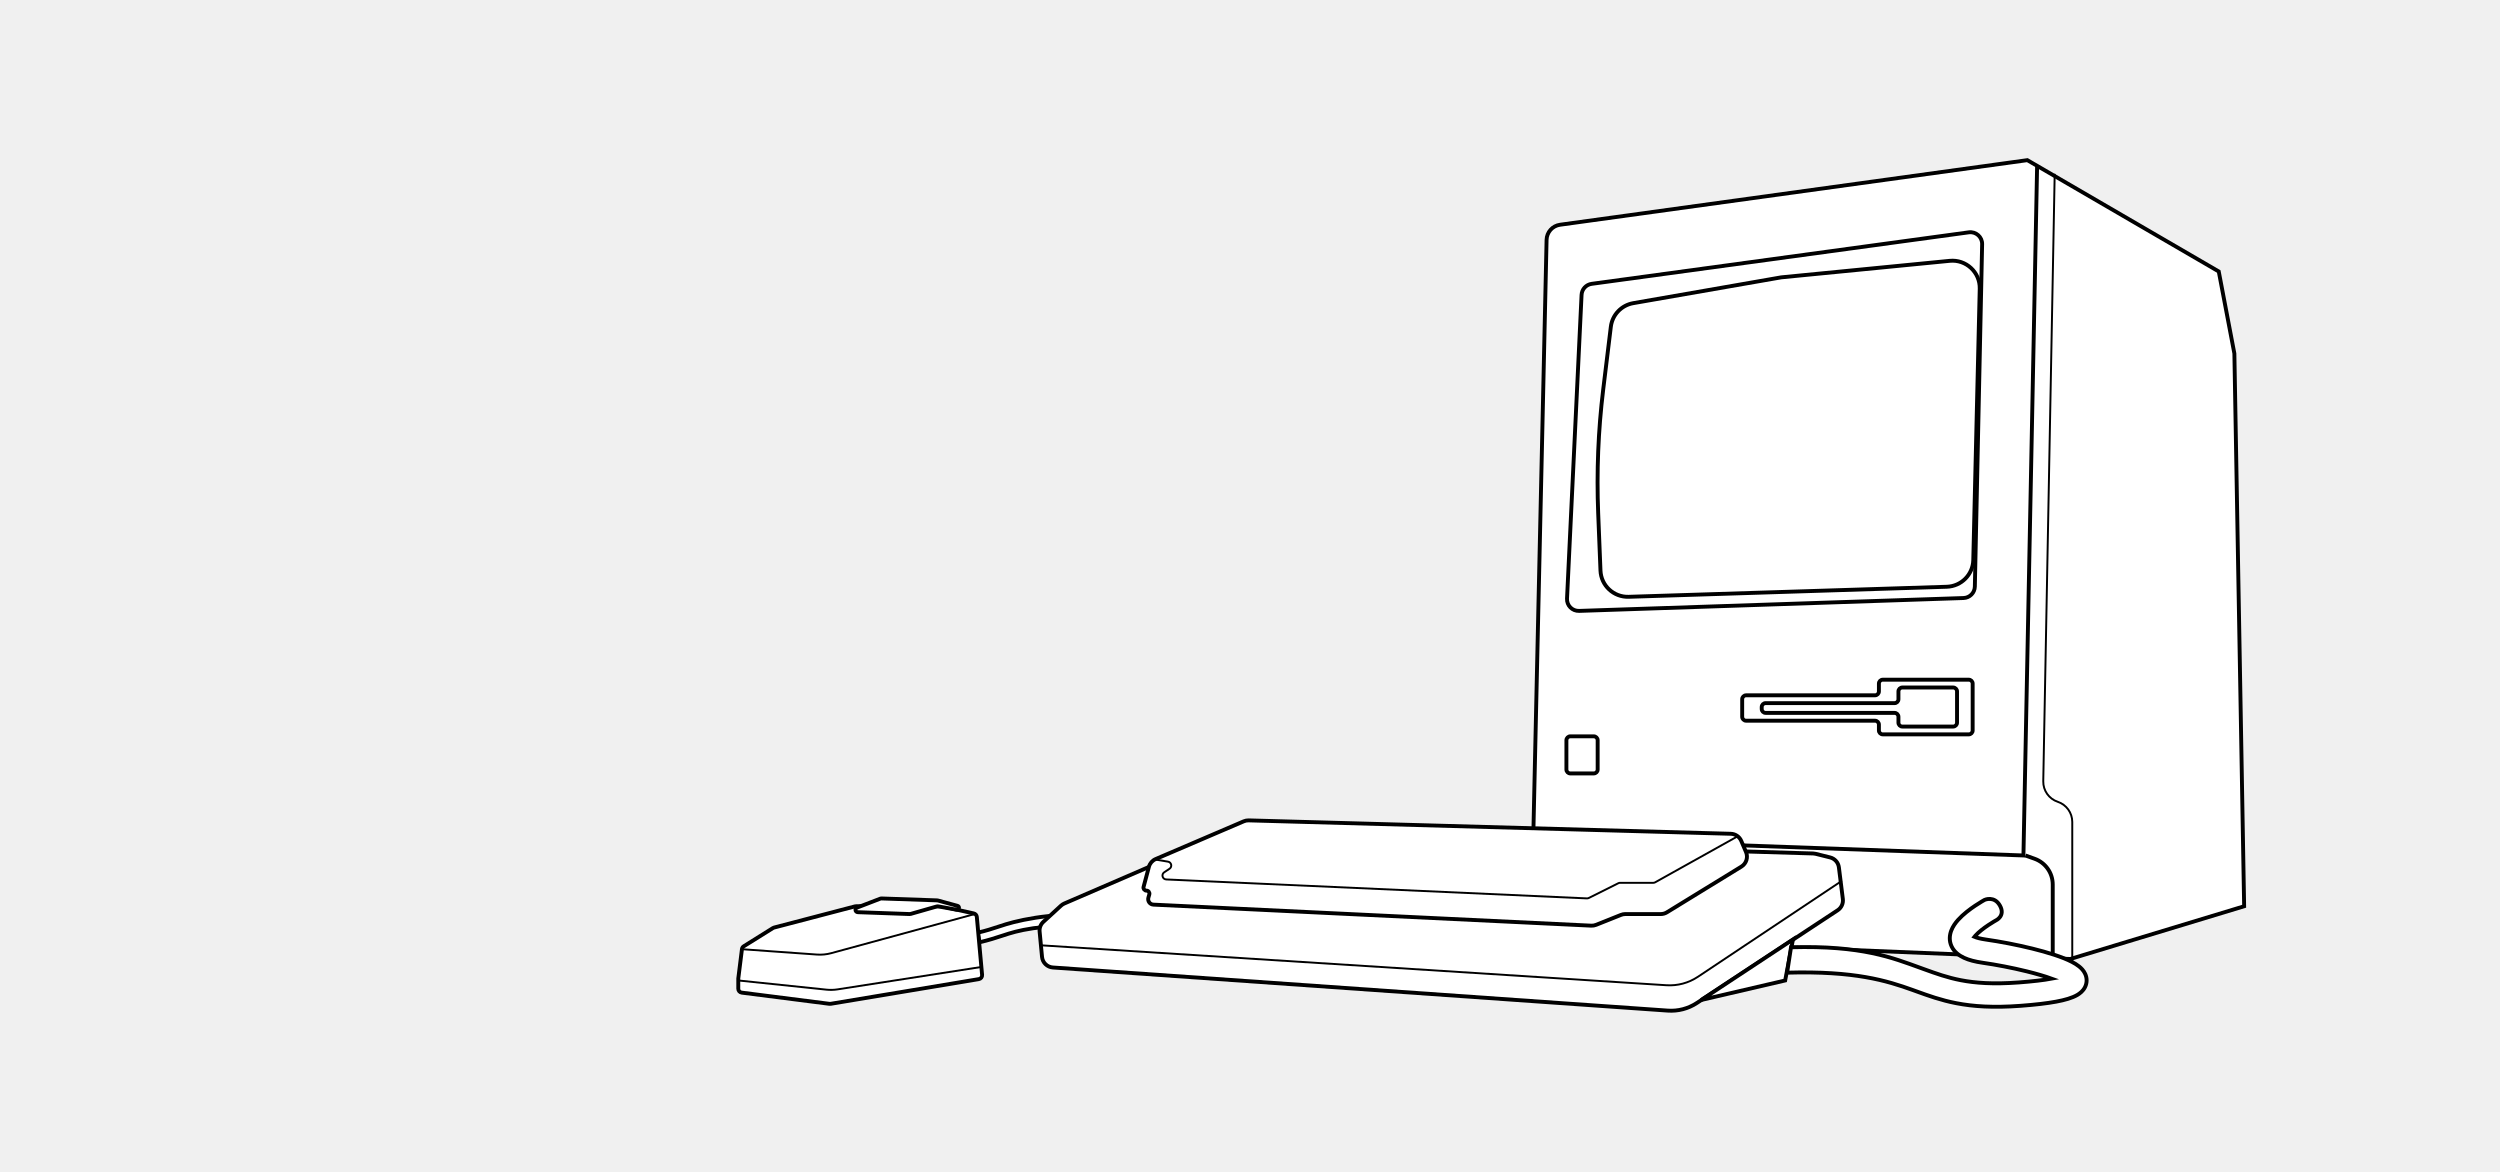
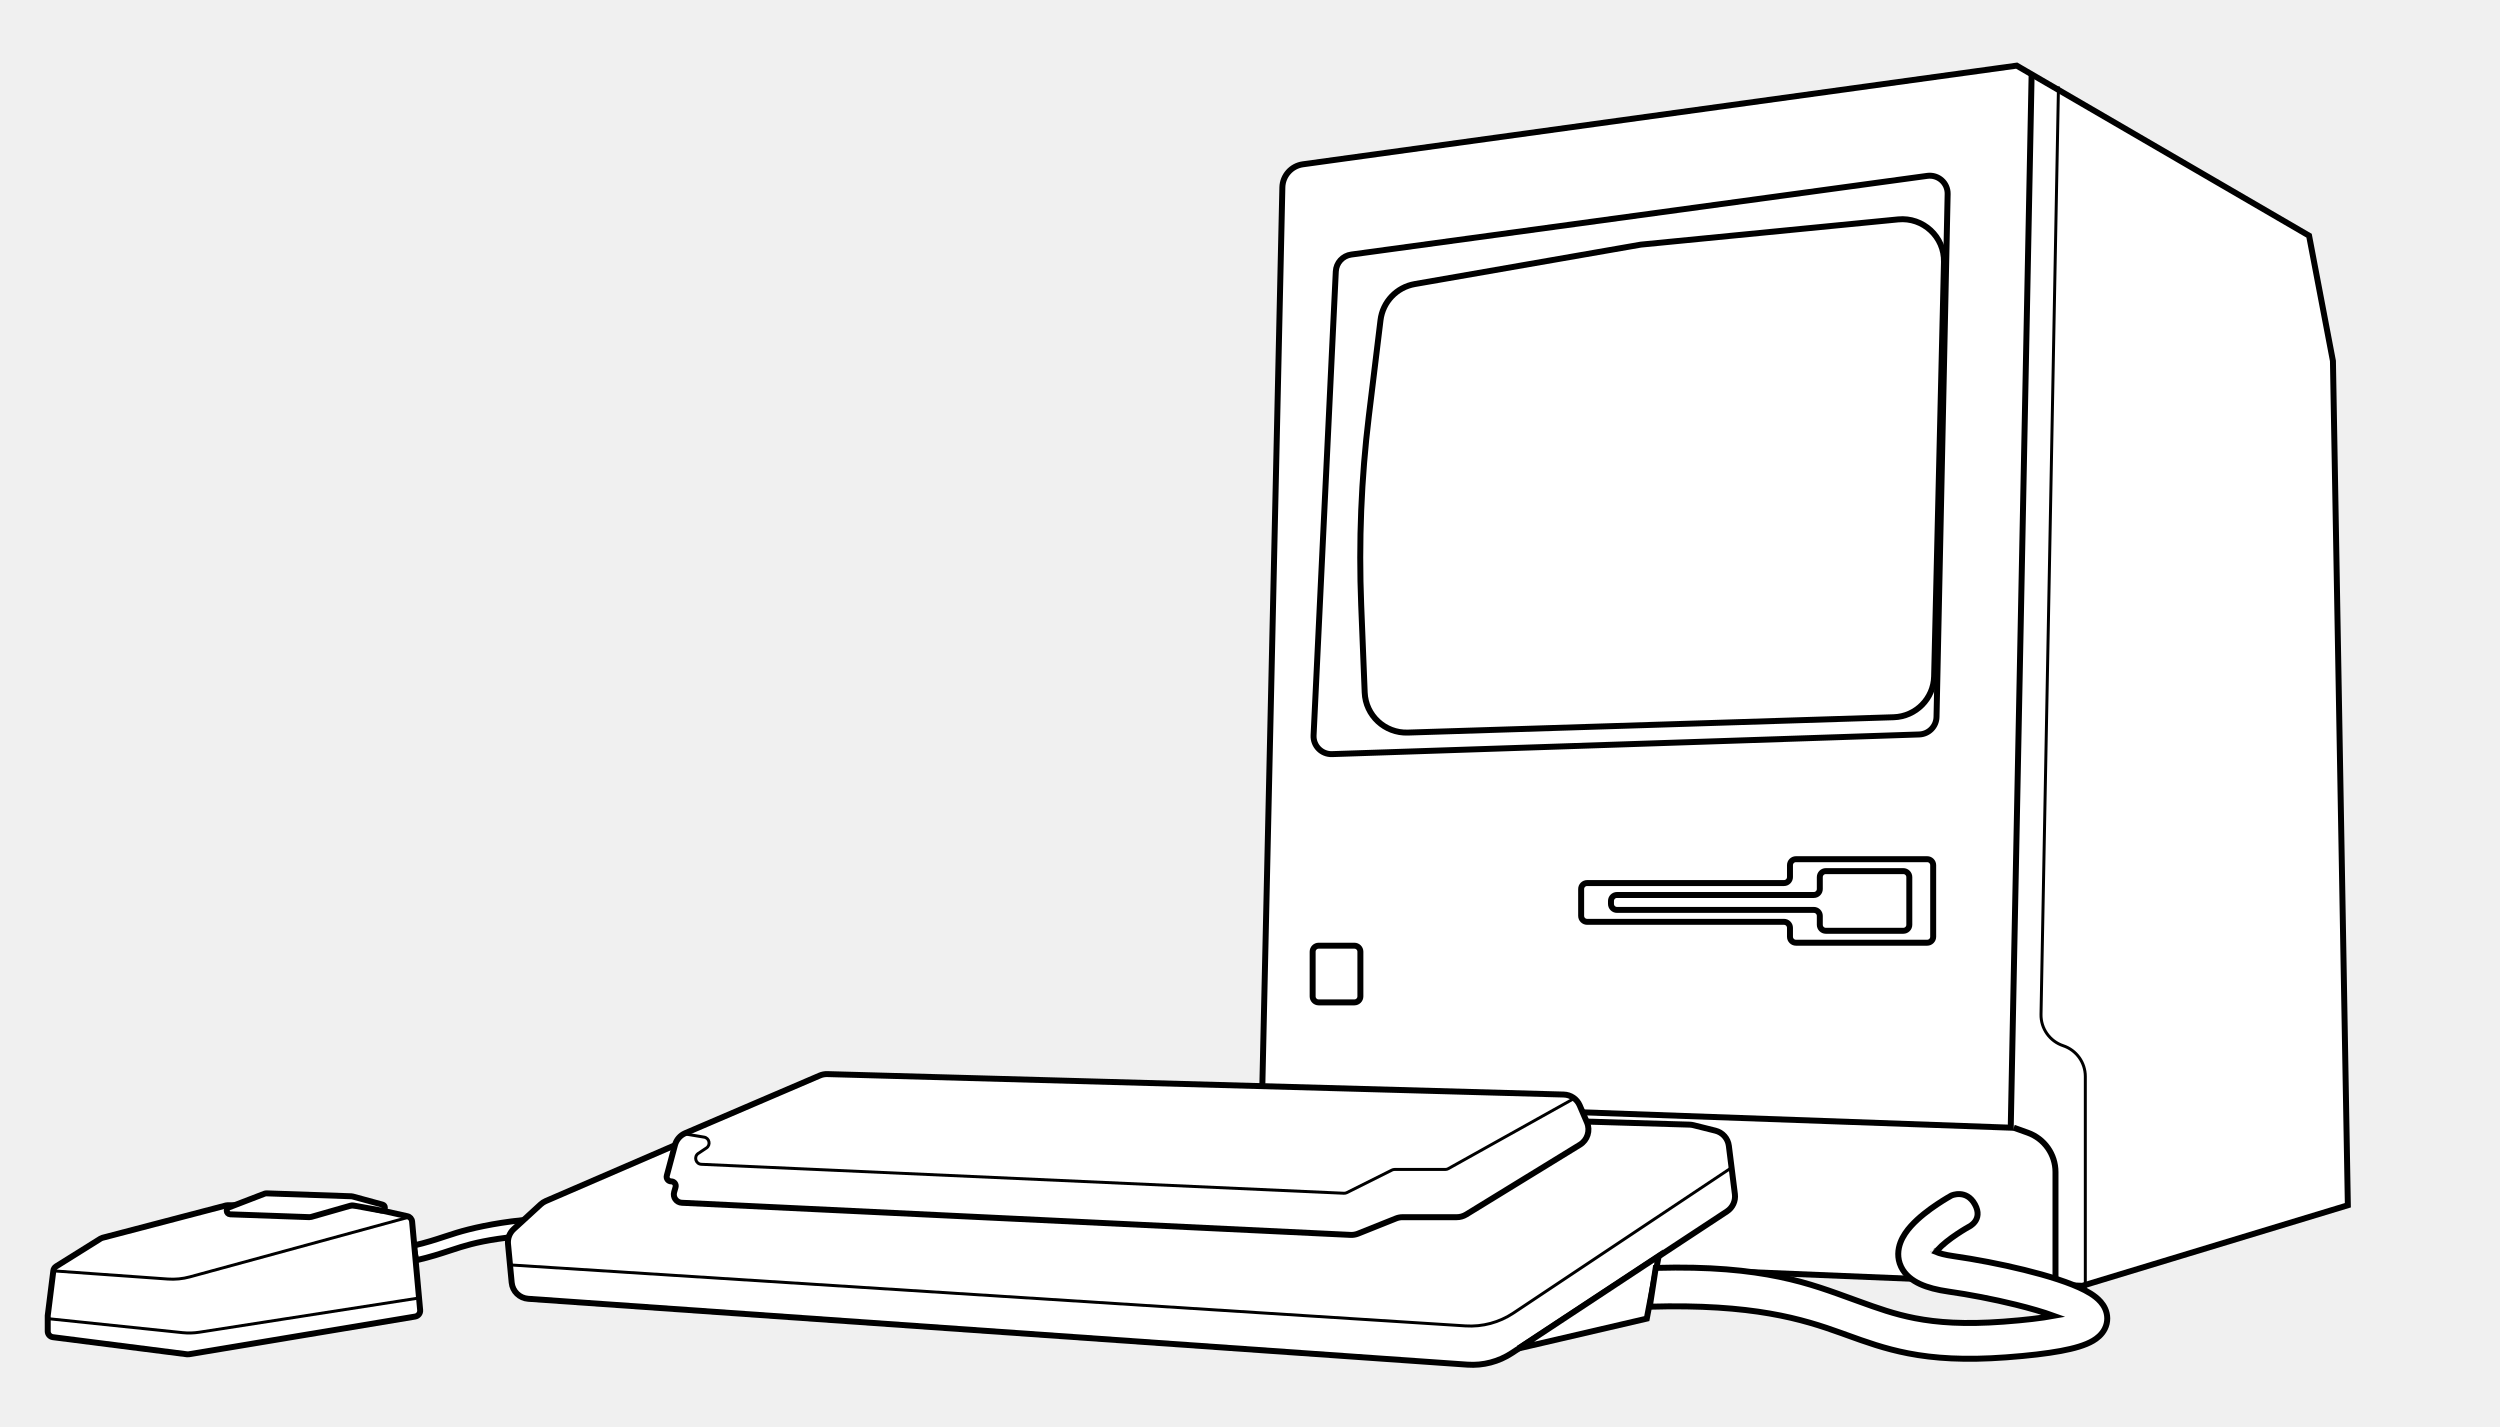
- <svg xmlns="http://www.w3.org/2000/svg" width="640" height="300" viewBox="0 0 640 300" fill="none">
-   <path fill-rule="evenodd" clip-rule="evenodd" d="M256.402 239.599C254.839 240.114 253.144 240.673 250.781 241.218L250.219 238.782C252.464 238.264 253.997 237.758 255.522 237.255C256.168 237.042 256.813 236.83 257.51 236.617C259.843 235.904 263.678 235.008 268.5 234.5L267.631 237.243C262.953 237.736 260.407 238.346 258.24 239.008C257.626 239.196 257.024 239.394 256.402 239.599Z" fill="white" stroke="black" />
-   <path d="M572 90.5L574.5 232L530 245.5L420.5 241L415 215H392.5L395.924 61.407C395.968 59.443 397.43 57.802 399.375 57.533L519 41L568 69.5L572 90.5Z" fill="white" stroke="black" />
-   <path d="M401 197V189.5C401 188.948 401.448 188.5 402 188.5H408C408.552 188.5 409 188.948 409 189.5V197C409 197.552 408.552 198 408 198H402C401.448 198 401 197.552 401 197Z" fill="white" stroke="black" />
-   <path d="M521.5 42.5L518 219L392.5 214.5" stroke="black" />
-   <path d="M526 44.5L523.075 200.009C523.03 202.383 524.534 204.511 526.787 205.262V205.262C529.004 206.001 530.5 208.077 530.5 210.414V246" stroke="black" stroke-width="0.5" />
-   <path d="M401.156 153.249L404.881 75.491C404.95 74.047 406.039 72.858 407.471 72.662L504.02 59.475C505.847 59.226 507.465 60.668 507.425 62.511L505.56 150.161C505.527 151.753 504.254 153.042 502.662 153.095L404.253 156.391C402.501 156.45 401.072 155 401.156 153.249Z" fill="white" stroke="black" />
-   <path d="M498.381 150.209L416.938 152.781C413.097 152.902 409.876 149.904 409.723 146.064L409.135 131.381C408.712 120.811 409.142 110.224 410.419 99.723L412.373 83.658C412.745 80.595 415.079 78.137 418.119 77.607L456 71L499.131 66.772C503.313 66.361 506.912 69.703 506.812 73.905L505.158 143.379C505.069 147.094 502.094 150.092 498.381 150.209Z" fill="white" stroke="black" />
-   <path d="M518.5 219L520.854 219.841C523.64 220.836 525.5 223.475 525.5 226.433V245" stroke="black" />
-   <path d="M505 187V175C505 174.448 504.552 174 504 174H482C481.448 174 481 174.448 481 175V177C481 177.552 480.552 178 480 178H447C446.448 178 446 178.448 446 179V183.5C446 184.052 446.448 184.5 447 184.5H480C480.552 184.5 481 184.948 481 185.5V187C481 187.552 481.448 188 482 188H504C504.552 188 505 187.552 505 187Z" fill="white" stroke="black" />
-   <path d="M485 180H452C451.448 180 451 180.448 451 181V181.5C451 182.052 451.448 182.5 452 182.5H485C485.552 182.5 486 182.948 486 183.5V185C486 185.552 486.448 186 487 186H500C500.552 186 501 185.552 501 185V177C501 176.448 500.552 176 500 176H487C486.448 176 486 176.448 486 177V179C486 179.552 485.552 180 485 180Z" fill="white" stroke="black" />
-   <path d="M251.416 249.576L250.066 234.727C250.027 234.294 249.712 233.936 249.287 233.842L241.107 232.024C241.036 232.008 240.963 232 240.89 232H219.129C219.043 232 218.958 232.011 218.875 232.033L198.147 237.461C198.05 237.487 197.956 237.527 197.871 237.581L190.403 242.248C190.148 242.407 189.978 242.673 189.941 242.972L189 250.5V253.12C189 253.623 189.374 254.048 189.873 254.111L212.354 256.981C212.451 256.994 212.549 256.992 212.645 256.976L250.584 250.653C251.101 250.567 251.463 250.097 251.416 249.576Z" fill="white" stroke="black" />
-   <path d="M232.842 233.994L219.584 233.521C219.258 233.509 219 233.242 219 232.916C219 232.665 219.154 232.441 219.388 232.351L225.31 230.073C225.435 230.025 225.569 230.002 225.703 230.007L239.884 230.496C239.961 230.499 240.038 230.51 240.112 230.531L245.124 231.898C245.346 231.958 245.5 232.159 245.5 232.389C245.5 232.707 245.212 232.948 244.899 232.891L240.229 232.042C240.078 232.014 239.923 232.022 239.776 232.064L233.152 233.957C233.051 233.985 232.947 233.998 232.842 233.994Z" fill="white" stroke="black" />
-   <path d="M251.5 247.5L214.412 253.28C213.475 253.426 212.522 253.45 211.579 253.352L189 251" stroke="black" stroke-width="0.5" />
-   <path d="M249.5 234L212.808 244.007C211.611 244.333 210.368 244.455 209.13 244.366L190 243" stroke="black" stroke-width="0.5" />
-   <path d="M468.506 219.501L464.815 218.579C464.605 218.526 464.391 218.497 464.176 218.49L313.167 214.02C312.728 214.007 312.291 214.09 311.888 214.265L272.464 231.299C272.157 231.432 271.874 231.616 271.627 231.842L267.101 235.991C266.408 236.626 266.052 237.55 266.142 238.487L266.759 244.97C266.898 246.43 268.072 247.575 269.536 247.678L426.951 258.716C429.577 258.9 432.191 258.216 434.39 256.768L470.442 233.026C471.396 232.398 471.91 231.282 471.769 230.149L470.755 222.04C470.601 220.81 469.708 219.802 468.506 219.501Z" fill="white" stroke="black" />
-   <path d="M471.5 225.5L434.655 250.063C432.284 251.644 429.46 252.402 426.616 252.22L266.5 242" stroke="black" stroke-width="0.5" />
-   <path d="M457 251L459 240.5L435.5 256L457 251Z" fill="white" stroke="black" />
-   <path d="M426.722 233.557L445.79 221.856C447.059 221.077 447.565 219.486 446.979 218.117L445.756 215.264C445.295 214.189 444.251 213.479 443.082 213.447L319.659 210.018C319.225 210.006 318.793 210.089 318.394 210.26L295.841 219.925C294.994 220.288 294.361 221.02 294.124 221.91L292.755 227.043C292.626 227.526 292.991 228 293.491 228C293.997 228 294.362 228.484 294.223 228.97L293.988 229.793C293.738 230.665 294.367 231.542 295.273 231.585L407.348 236.969C407.778 236.989 408.207 236.917 408.606 236.758L414.964 234.215C415.318 234.073 415.696 234 416.078 234H425.153C425.707 234 426.25 233.847 426.722 233.557Z" fill="white" stroke="black" />
-   <path d="M445 214L423.727 225.873C423.578 225.956 423.41 226 423.24 226H414.736C414.581 226 414.428 226.036 414.289 226.106L406.733 229.884C406.58 229.96 406.411 229.996 406.24 229.988L298.55 225.137C297.585 225.094 297.236 223.842 298.04 223.306L299.396 222.403C300.15 221.9 299.9 220.733 299.006 220.584L295.5 220" stroke="black" stroke-width="0.5" />
-   <path fill-rule="evenodd" clip-rule="evenodd" d="M508.056 230.37C508.056 230.37 510.558 229.238 512 231.868C513.442 234.499 510.944 235.63 510.944 235.63L510.941 235.631L510.919 235.644C510.897 235.656 510.862 235.676 510.815 235.703C510.72 235.757 510.577 235.839 510.397 235.946C510.036 236.161 509.532 236.473 508.968 236.851C507.796 237.637 506.545 238.596 505.736 239.5C505.63 239.619 505.54 239.727 505.466 239.823C506.037 240.06 506.973 240.323 508.424 240.53C512.02 241.044 516.314 241.861 520.267 242.836C524.148 243.794 527.959 244.965 530.431 246.253C531.067 246.584 531.697 246.964 532.247 247.405C532.764 247.82 533.409 248.444 533.809 249.319C534.27 250.328 534.339 251.551 533.764 252.703C533.268 253.696 532.45 254.319 531.793 254.706C530.486 255.476 528.615 256.004 526.383 256.419C524.066 256.849 521.045 257.209 517.222 257.492C510.255 258.008 505.14 257.661 500.811 256.82C496.875 256.056 493.662 254.892 490.527 253.757C490.241 253.654 489.956 253.55 489.67 253.447C483.016 251.049 474.807 248.513 457.5 249L458.5 242.5C476.693 241.988 484.484 245.201 491.705 247.803C491.98 247.902 492.252 248 492.521 248.098C495.7 249.247 498.496 250.259 501.955 250.93C505.673 251.652 510.245 251.992 516.778 251.508C520.436 251.237 523.193 250.903 525.206 250.534C523.472 249.906 521.276 249.265 518.83 248.662C515.076 247.735 510.98 246.956 507.576 246.47C505.673 246.198 504.067 245.791 502.785 245.197C501.512 244.608 500.29 243.708 499.622 242.31C498.919 240.841 499.087 239.376 499.515 238.241C499.923 237.159 500.61 236.231 501.264 235.5C502.58 234.029 504.329 232.738 505.626 231.868C506.296 231.418 506.893 231.05 507.325 230.792C507.542 230.663 507.719 230.561 507.844 230.49C507.907 230.454 507.957 230.426 507.993 230.405L508.036 230.381L508.05 230.374L508.056 230.37Z" fill="white" />
-   <path d="M504.9 239.517C504.9 239.517 504.902 239.519 504.905 239.522M512 231.868C510.558 229.238 508.056 230.37 508.056 230.37L508.05 230.374L508.036 230.381L507.993 230.405C507.957 230.426 507.907 230.454 507.844 230.49C507.719 230.561 507.542 230.663 507.325 230.792C506.893 231.05 506.296 231.418 505.626 231.868C504.329 232.738 502.58 234.029 501.264 235.5C500.61 236.231 499.923 237.159 499.515 238.241C499.087 239.376 498.919 240.841 499.622 242.31C500.29 243.708 501.512 244.608 502.785 245.197C504.067 245.791 505.673 246.198 507.576 246.47C510.98 246.956 515.076 247.735 518.83 248.662C521.276 249.265 523.472 249.906 525.206 250.534C523.193 250.903 520.436 251.237 516.778 251.508C510.245 251.992 505.673 251.652 501.955 250.93C498.496 250.259 495.7 249.247 492.521 248.098C492.252 248 491.98 247.902 491.705 247.803C484.484 245.201 476.693 241.988 458.5 242.5L457.5 249C474.807 248.513 483.016 251.049 489.67 253.447C489.956 253.55 490.241 253.654 490.527 253.757C493.662 254.892 496.875 256.056 500.811 256.82C505.14 257.661 510.255 258.008 517.222 257.492C521.045 257.209 524.066 256.849 526.383 256.419C528.615 256.004 530.486 255.476 531.793 254.706C532.45 254.319 533.268 253.696 533.764 252.703C534.339 251.551 534.27 250.328 533.809 249.319C533.409 248.444 532.764 247.82 532.247 247.405C531.697 246.964 531.067 246.584 530.431 246.253C527.959 244.965 524.148 243.794 520.267 242.836C516.314 241.861 512.02 241.044 508.424 240.53C506.973 240.323 506.037 240.06 505.466 239.823C505.54 239.727 505.63 239.619 505.736 239.5C506.545 238.596 507.796 237.637 508.968 236.851C509.532 236.473 510.036 236.161 510.397 235.946C510.577 235.839 510.72 235.757 510.815 235.703C510.862 235.676 510.897 235.656 510.919 235.644L510.941 235.631L510.944 235.63C510.944 235.63 513.442 234.499 512 231.868Z" stroke="black" />
+ <svg xmlns="http://www.w3.org/2000/svg" width="419" height="239" viewBox="0 0 419 239" fill="none">
+   <path fill-rule="evenodd" clip-rule="evenodd" d="M75.402 209.599C73.839 210.114 72.144 210.673 69.781 211.218L69.219 208.782C71.464 208.264 72.997 207.758 74.522 207.255C75.168 207.042 75.813 206.83 76.51 206.617C78.843 205.904 82.678 205.008 87.5 204.5L86.631 207.243C81.953 207.736 79.407 208.346 77.24 209.008C76.626 209.196 76.024 209.394 75.402 209.599Z" fill="white" stroke="black" />
+   <path d="M391 60.5L393.5 202L349 215.5L239.5 211L234 185H211.5L214.924 31.407C214.968 29.443 216.43 27.802 218.375 27.534L338 11L387 39.5L391 60.5Z" fill="white" stroke="black" />
+   <path d="M220 167V159.5C220 158.948 220.448 158.5 221 158.5H227C227.552 158.5 228 158.948 228 159.5V167C228 167.552 227.552 168 227 168H221C220.448 168 220 167.552 220 167Z" fill="white" stroke="black" />
+   <path d="M340.5 12.5L337 189L211.5 184.5" stroke="black" />
+   <path d="M345 14.5L342.075 170.009C342.03 172.383 343.534 174.511 345.787 175.262V175.262C348.004 176.001 349.5 178.077 349.5 180.414V216" stroke="black" stroke-width="0.5" />
+   <path d="M220.156 123.249L223.881 45.491C223.95 44.047 225.039 42.858 226.471 42.663L323.02 29.475C324.847 29.226 326.465 30.668 326.425 32.511L324.56 120.161C324.527 121.753 323.254 123.042 321.662 123.095L223.253 126.391C221.501 126.45 220.072 125 220.156 123.249Z" fill="white" stroke="black" />
+   <path d="M317.381 120.209L235.938 122.781C232.097 122.902 228.876 119.904 228.723 116.064L228.135 101.381C227.712 90.811 228.142 80.224 229.419 69.723L231.373 53.658C231.745 50.595 234.079 48.137 237.119 47.607L275 41L318.131 36.772C322.313 36.361 325.912 39.703 325.812 43.905L324.158 113.379C324.069 117.094 321.094 120.092 317.381 120.209Z" fill="white" stroke="black" />
+   <path d="M337.5 189L339.854 189.841C342.64 190.836 344.5 193.475 344.5 196.433V215" stroke="black" />
+   <path d="M324 157V145C324 144.448 323.552 144 323 144H301C300.448 144 300 144.448 300 145V147C300 147.552 299.552 148 299 148H266C265.448 148 265 148.448 265 149V153.5C265 154.052 265.448 154.5 266 154.5H299C299.552 154.5 300 154.948 300 155.5V157C300 157.552 300.448 158 301 158H323C323.552 158 324 157.552 324 157Z" fill="white" stroke="black" />
+   <path d="M304 150H271C270.448 150 270 150.448 270 151V151.5C270 152.052 270.448 152.5 271 152.5H304C304.552 152.5 305 152.948 305 153.5V155C305 155.552 305.448 156 306 156H319C319.552 156 320 155.552 320 155V147C320 146.448 319.552 146 319 146H306C305.448 146 305 146.448 305 147V149C305 149.552 304.552 150 304 150Z" fill="white" stroke="black" />
+   <path d="M70.416 219.576L69.066 204.727C69.027 204.294 68.712 203.936 68.287 203.842L60.107 202.024C60.036 202.008 59.963 202 59.89 202H38.129C38.043 202 37.958 202.011 37.875 202.033L17.147 207.461C17.05 207.487 16.956 207.527 16.871 207.581L9.403 212.248C9.148 212.407 8.978 212.673 8.941 212.972L8 220.5V223.12C8 223.623 8.374 224.048 8.873 224.111L31.354 226.981C31.451 226.994 31.549 226.992 31.645 226.976L69.585 220.653C70.101 220.567 70.463 220.097 70.416 219.576Z" fill="white" stroke="black" />
+   <path d="M51.842 203.994L38.584 203.521C38.258 203.509 38 203.242 38 202.916C38 202.665 38.154 202.441 38.388 202.351L44.31 200.073C44.435 200.025 44.569 200.002 44.703 200.007L58.884 200.496C58.961 200.499 59.038 200.51 59.112 200.531L64.124 201.898C64.346 201.958 64.5 202.159 64.5 202.389C64.5 202.707 64.212 202.948 63.899 202.891L59.229 202.042C59.078 202.014 58.923 202.022 58.776 202.064L52.152 203.957C52.051 203.985 51.947 203.998 51.842 203.994Z" fill="white" stroke="black" />
+   <path d="M70.5 217.5L33.412 223.28C32.475 223.426 31.522 223.45 30.579 223.352L8 221" stroke="black" stroke-width="0.5" />
+   <path d="M68.5 204L31.808 214.007C30.611 214.333 29.368 214.455 28.13 214.366L9 213" stroke="black" stroke-width="0.5" />
+   <path d="M287.506 189.501L283.815 188.579C283.605 188.526 283.391 188.497 283.176 188.49L132.167 184.02C131.728 184.007 131.291 184.09 130.888 184.265L91.464 201.299C91.157 201.432 90.874 201.616 90.627 201.842L86.101 205.991C85.408 206.626 85.052 207.55 85.142 208.487L85.759 214.97C85.898 216.43 87.073 217.575 88.536 217.678L245.951 228.716C248.577 228.9 251.191 228.216 253.39 226.768L289.442 203.026C290.396 202.398 290.91 201.282 290.769 200.149L289.755 192.04C289.601 190.81 288.708 189.802 287.506 189.501Z" fill="white" stroke="black" />
+   <path d="M290.5 195.5L253.655 220.063C251.284 221.644 248.46 222.402 245.616 222.22L85.5 212" stroke="black" stroke-width="0.5" />
+   <path d="M276 221L278 210.5L254.5 226L276 221Z" fill="white" stroke="black" />
+   <path d="M245.722 203.557L264.79 191.856C266.059 191.077 266.565 189.486 265.979 188.117L264.756 185.264C264.295 184.189 263.251 183.479 262.082 183.447L138.659 180.018C138.225 180.006 137.793 180.089 137.394 180.26L114.841 189.925C113.994 190.288 113.361 191.02 113.124 191.91L111.755 197.043C111.626 197.526 111.991 198 112.491 198C112.997 198 113.362 198.484 113.223 198.97L112.988 199.793C112.738 200.665 113.367 201.542 114.273 201.585L226.348 206.969C226.778 206.989 227.207 206.917 227.606 206.758L233.964 204.215C234.318 204.073 234.696 204 235.078 204H244.153C244.707 204 245.25 203.847 245.722 203.557Z" fill="white" stroke="black" />
+   <path d="M264 184L242.727 195.873C242.578 195.956 242.41 196 242.24 196H233.736C233.581 196 233.428 196.036 233.289 196.106L225.733 199.884C225.58 199.96 225.411 199.996 225.24 199.988L117.55 195.137C116.585 195.094 116.236 193.842 117.04 193.306L118.396 192.403C119.15 191.9 118.9 190.733 118.006 190.584L114.5 190" stroke="black" stroke-width="0.5" />
+   <path fill-rule="evenodd" clip-rule="evenodd" d="M327.056 200.37C327.056 200.37 329.558 199.238 331 201.868C332.442 204.499 329.944 205.63 329.944 205.63L329.941 205.631L329.919 205.644C329.897 205.656 329.862 205.676 329.815 205.703C329.72 205.757 329.577 205.839 329.397 205.946C329.036 206.161 328.532 206.473 327.968 206.851C326.796 207.637 325.545 208.596 324.736 209.5C324.63 209.619 324.54 209.727 324.466 209.823C325.037 210.06 325.973 210.323 327.424 210.53C331.02 211.044 335.314 211.861 339.267 212.836C343.148 213.794 346.959 214.965 349.431 216.253C350.067 216.584 350.697 216.964 351.247 217.405C351.764 217.82 352.409 218.444 352.809 219.319C353.27 220.328 353.339 221.551 352.764 222.703C352.268 223.696 351.45 224.319 350.793 224.706C349.486 225.476 347.615 226.004 345.383 226.419C343.066 226.849 340.045 227.209 336.222 227.492C329.255 228.008 324.14 227.661 319.811 226.82C315.875 226.056 312.662 224.892 309.527 223.757C309.241 223.654 308.956 223.55 308.67 223.447C302.016 221.049 293.807 218.513 276.5 219L277.5 212.5C295.693 211.988 303.484 215.201 310.705 217.803C310.98 217.902 311.252 218 311.521 218.098C314.7 219.247 317.496 220.259 320.955 220.93C324.673 221.652 329.245 221.992 335.778 221.508C339.436 221.237 342.193 220.903 344.206 220.534C342.472 219.906 340.276 219.265 337.83 218.662C334.076 217.735 329.98 216.956 326.576 216.47C324.673 216.198 323.067 215.791 321.785 215.197C320.512 214.608 319.29 213.708 318.622 212.31C317.919 210.841 318.087 209.376 318.515 208.241C318.923 207.159 319.61 206.231 320.264 205.5C321.58 204.029 323.329 202.738 324.626 201.868C325.296 201.418 325.893 201.05 326.325 200.792C326.542 200.663 326.719 200.561 326.844 200.49C326.907 200.454 326.957 200.426 326.993 200.405L327.036 200.381L327.05 200.374L327.056 200.37Z" fill="white" />
+   <path d="M323.9 209.517C323.9 209.517 323.902 209.519 323.905 209.522M331 201.868C329.558 199.238 327.056 200.37 327.056 200.37L327.05 200.374L327.036 200.381L326.993 200.405C326.957 200.426 326.907 200.454 326.844 200.49C326.719 200.561 326.542 200.663 326.325 200.792C325.893 201.05 325.296 201.418 324.626 201.868C323.329 202.738 321.58 204.029 320.264 205.5C319.61 206.231 318.923 207.159 318.515 208.241C318.087 209.376 317.919 210.841 318.622 212.31C319.29 213.708 320.512 214.608 321.785 215.197C323.067 215.791 324.673 216.198 326.576 216.47C329.98 216.956 334.076 217.735 337.83 218.662C340.276 219.265 342.472 219.906 344.206 220.534C342.193 220.903 339.436 221.237 335.778 221.508C329.245 221.992 324.673 221.652 320.955 220.93C317.496 220.259 314.7 219.247 311.521 218.098C311.252 218 310.98 217.902 310.705 217.803C303.484 215.201 295.693 211.988 277.5 212.5L276.5 219C293.807 218.513 302.016 221.049 308.67 223.447C308.956 223.55 309.241 223.654 309.527 223.757C312.662 224.892 315.875 226.056 319.811 226.82C324.14 227.661 329.255 228.008 336.222 227.492C340.045 227.209 343.066 226.849 345.383 226.419C347.615 226.004 349.486 225.476 350.793 224.706C351.45 224.319 352.268 223.696 352.764 222.703C353.339 221.551 353.27 220.328 352.809 219.319C352.409 218.444 351.764 217.82 351.247 217.405C350.697 216.964 350.067 216.584 349.431 216.253C346.959 214.965 343.148 213.794 339.267 212.836C335.314 211.861 331.02 211.044 327.424 210.53C325.973 210.323 325.037 210.06 324.466 209.823C324.54 209.727 324.63 209.619 324.736 209.5C325.545 208.596 326.796 207.637 327.968 206.851C328.532 206.473 329.036 206.161 329.397 205.946C329.577 205.839 329.72 205.757 329.815 205.703C329.862 205.676 329.897 205.656 329.919 205.644L329.941 205.631L329.944 205.63C329.944 205.63 332.442 204.499 331 201.868Z" stroke="black" />
</svg>
